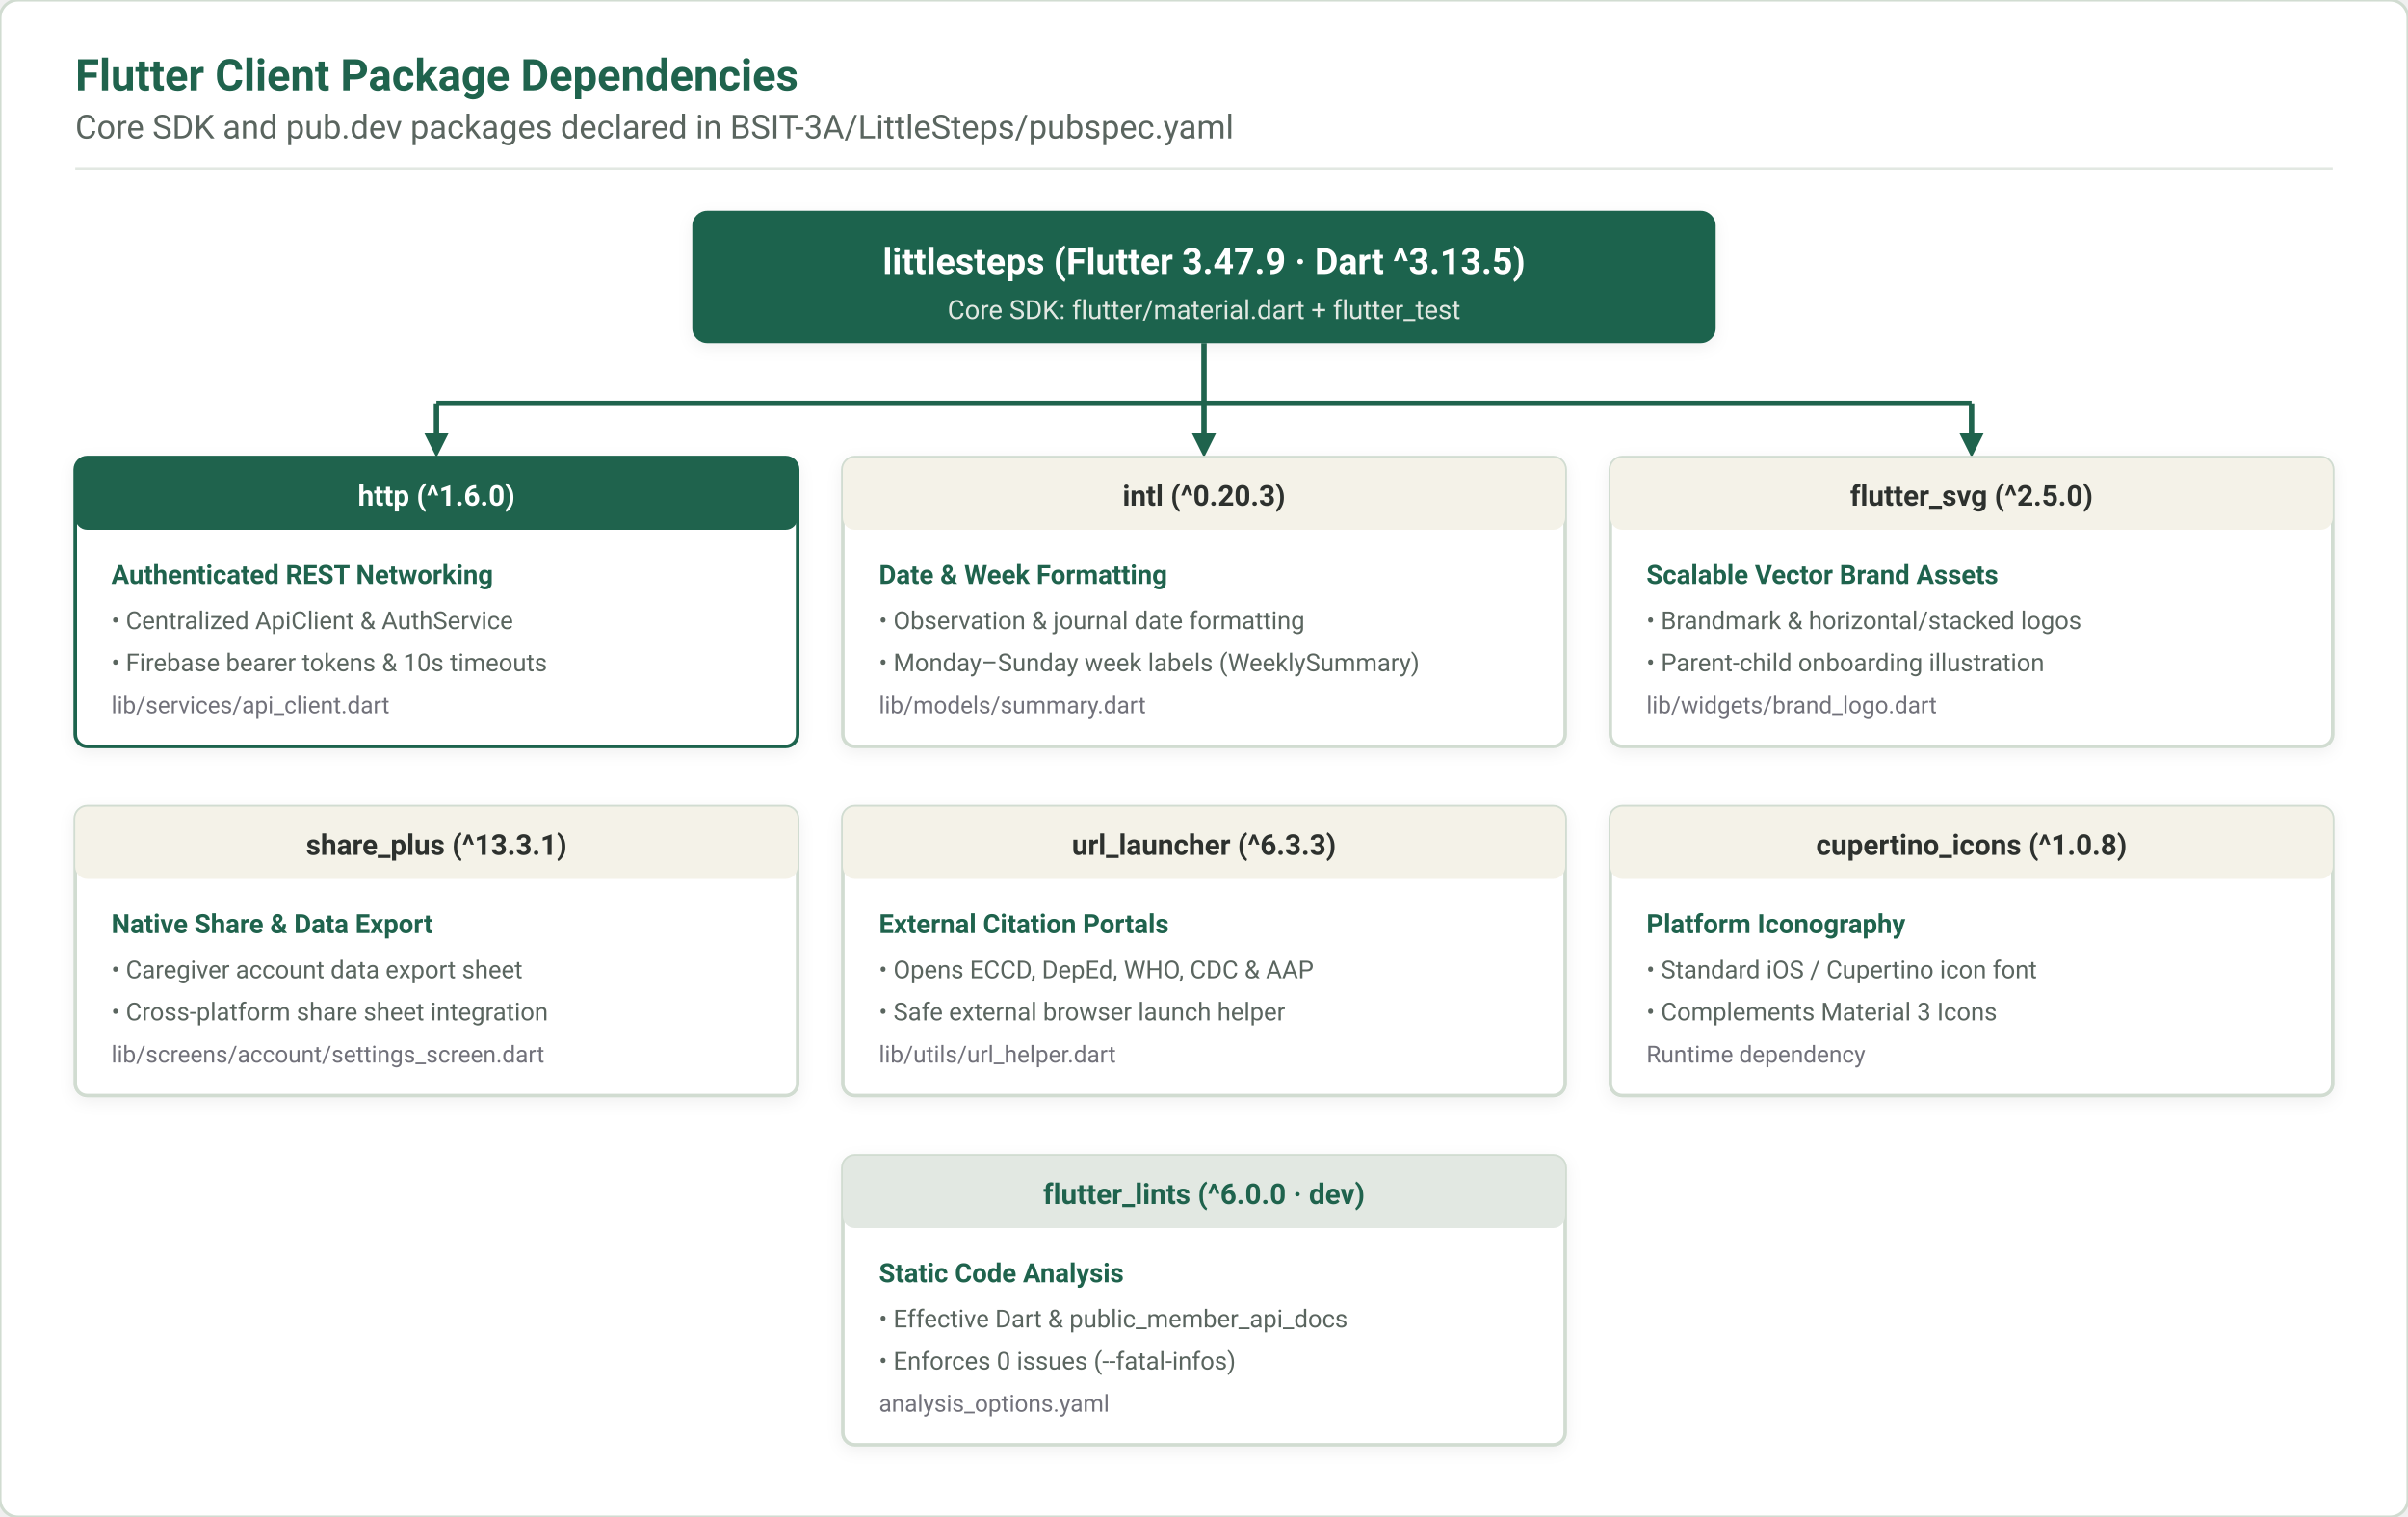
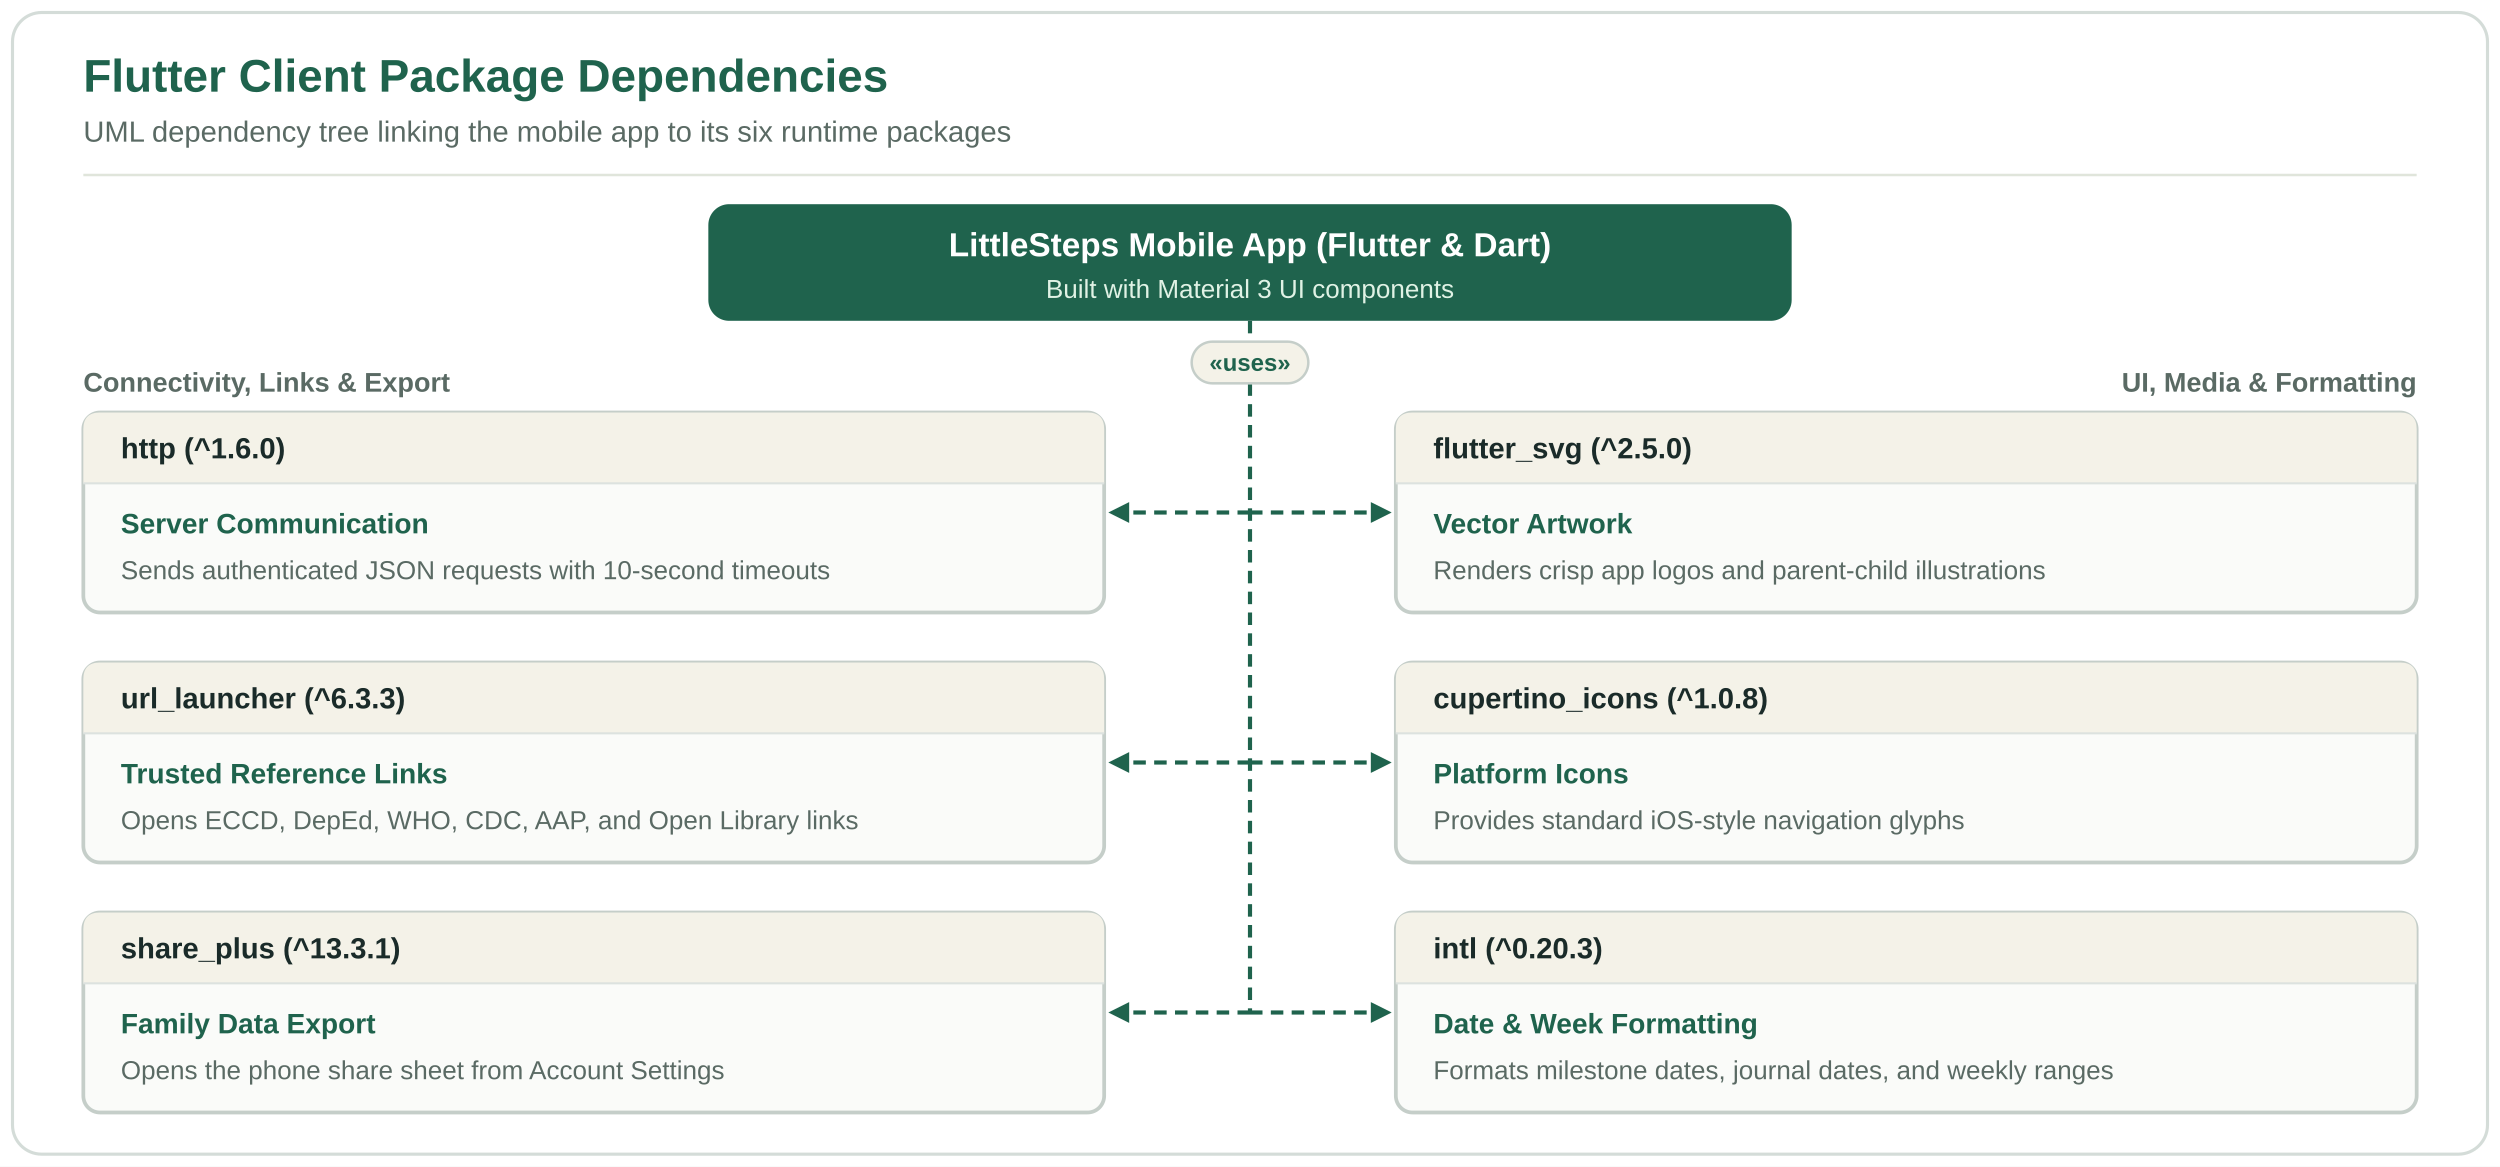
- <svg xmlns="http://www.w3.org/2000/svg" width="800" height="504" viewBox="0 0 800 504" font-family="-apple-system, BlinkMacSystemFont, &quot;Segoe UI&quot;, Roboto, &quot;Helvetica Neue&quot;, Arial, sans-serif">
-   <defs>
-     <filter id="shadow-pkg" x="-2%" y="-3%" width="104%" height="108%" filterUnits="userSpaceOnUse">
-       <feDropShadow dx="0" dy="1.5" stdDeviation="2.5" flood-color="#000000" flood-opacity="0.06" />
-     </filter>
-   </defs>
-   <rect width="800" height="504" fill="#FFFFFF" rx="6" stroke="#D1DCD1" stroke-width="1" />
-   <text x="25" y="30" font-size="14.5" font-weight="700" fill="#1F634D">Flutter Client Package Dependencies</text>
-   <text x="25" y="46" font-size="11" fill="#5A655F">Core SDK and pub.dev packages declared in BSIT-3A/LittleSteps/pubspec.yaml</text>
-   <line x1="25" y1="56" x2="775" y2="56" stroke="#E2E8E2" stroke-width="1" />
-   <g transform="translate(230, 70)">
-     <rect width="340" height="44" rx="5" fill="#1F634D" filter="url(#shadow-pkg)" />
-     <text x="170" y="21" font-size="12" font-weight="700" fill="#FFFFFF" text-anchor="middle">littlesteps (Flutter 3.47.9 · Dart ^3.13.5)</text>
-     <text x="170" y="36" font-size="8.8" fill="#E2E8E2" text-anchor="middle">Core SDK: flutter/material.dart + flutter_test</text>
-   </g>
-   <line x1="400" y1="114" x2="400" y2="134" stroke="#1F634D" stroke-width="1.8" />
-   <line x1="145" y1="134" x2="655" y2="134" stroke="#1F634D" stroke-width="1.8" />
-   <line x1="145" y1="134" x2="145" y2="148" stroke="#1F634D" stroke-width="1.8" />
-   <polygon points="141,144 145,152 149,144" fill="#1F634D" />
-   <line x1="400" y1="134" x2="400" y2="148" stroke="#1F634D" stroke-width="1.8" />
-   <polygon points="396,144 400,152 404,144" fill="#1F634D" />
-   <line x1="655" y1="134" x2="655" y2="148" stroke="#1F634D" stroke-width="1.8" />
-   <polygon points="651,144 655,152 659,144" fill="#1F634D" />
-   <g transform="translate(25, 152)">
-     <rect width="240" height="96" rx="4" fill="#FFFFFF" stroke="#1F634D" stroke-width="1.2" filter="url(#shadow-pkg)" />
-     <rect width="240" height="24" rx="4" fill="#1F634D" />
-     <text x="120" y="16" font-size="9.5" font-weight="700" fill="#FFFFFF" text-anchor="middle">http (^1.6.0)</text>
-     <text x="12" y="42" font-size="8.8" font-weight="600" fill="#1F634D">Authenticated REST Networking</text>
-     <text x="12" y="57" font-size="8.2" fill="#5A655F">• Centralized ApiClient &amp; AuthService</text>
-     <text x="12" y="71" font-size="8.2" fill="#5A655F">• Firebase bearer tokens &amp; 10s timeouts</text>
-     <text x="12" y="85" font-size="7.8" fill="#71717A">lib/services/api_client.dart</text>
-   </g>
-   <g transform="translate(280, 152)">
-     <rect width="240" height="96" rx="4" fill="#FFFFFF" stroke="#D1DCD1" stroke-width="1.2" filter="url(#shadow-pkg)" />
-     <rect width="240" height="24" rx="4" fill="#F4F2E8" />
-     <text x="120" y="16" font-size="9.5" font-weight="700" fill="#2D312E" text-anchor="middle">intl (^0.20.3)</text>
-     <text x="12" y="42" font-size="8.8" font-weight="600" fill="#1F634D">Date &amp; Week Formatting</text>
-     <text x="12" y="57" font-size="8.2" fill="#5A655F">• Observation &amp; journal date formatting</text>
-     <text x="12" y="71" font-size="8.2" fill="#5A655F">• Monday–Sunday week labels (WeeklySummary)</text>
-     <text x="12" y="85" font-size="7.8" fill="#71717A">lib/models/summary.dart</text>
-   </g>
-   <g transform="translate(535, 152)">
-     <rect width="240" height="96" rx="4" fill="#FFFFFF" stroke="#D1DCD1" stroke-width="1.2" filter="url(#shadow-pkg)" />
-     <rect width="240" height="24" rx="4" fill="#F4F2E8" />
-     <text x="120" y="16" font-size="9.5" font-weight="700" fill="#2D312E" text-anchor="middle">flutter_svg (^2.5.0)</text>
-     <text x="12" y="42" font-size="8.8" font-weight="600" fill="#1F634D">Scalable Vector Brand Assets</text>
-     <text x="12" y="57" font-size="8.2" fill="#5A655F">• Brandmark &amp; horizontal/stacked logos</text>
-     <text x="12" y="71" font-size="8.2" fill="#5A655F">• Parent-child onboarding illustration</text>
-     <text x="12" y="85" font-size="7.8" fill="#71717A">lib/widgets/brand_logo.dart</text>
-   </g>
-   <g transform="translate(25, 268)">
-     <rect width="240" height="96" rx="4" fill="#FFFFFF" stroke="#D1DCD1" stroke-width="1.2" filter="url(#shadow-pkg)" />
-     <rect width="240" height="24" rx="4" fill="#F4F2E8" />
-     <text x="120" y="16" font-size="9.5" font-weight="700" fill="#2D312E" text-anchor="middle">share_plus (^13.3.1)</text>
-     <text x="12" y="42" font-size="8.8" font-weight="600" fill="#1F634D">Native Share &amp; Data Export</text>
-     <text x="12" y="57" font-size="8.2" fill="#5A655F">• Caregiver account data export sheet</text>
-     <text x="12" y="71" font-size="8.2" fill="#5A655F">• Cross-platform share sheet integration</text>
-     <text x="12" y="85" font-size="7.8" fill="#71717A">lib/screens/account/settings_screen.dart</text>
-   </g>
-   <g transform="translate(280, 268)">
-     <rect width="240" height="96" rx="4" fill="#FFFFFF" stroke="#D1DCD1" stroke-width="1.2" filter="url(#shadow-pkg)" />
-     <rect width="240" height="24" rx="4" fill="#F4F2E8" />
-     <text x="120" y="16" font-size="9.5" font-weight="700" fill="#2D312E" text-anchor="middle">url_launcher (^6.3.3)</text>
-     <text x="12" y="42" font-size="8.8" font-weight="600" fill="#1F634D">External Citation Portals</text>
-     <text x="12" y="57" font-size="8.2" fill="#5A655F">• Opens ECCD, DepEd, WHO, CDC &amp; AAP</text>
-     <text x="12" y="71" font-size="8.2" fill="#5A655F">• Safe external browser launch helper</text>
-     <text x="12" y="85" font-size="7.8" fill="#71717A">lib/utils/url_helper.dart</text>
-   </g>
-   <g transform="translate(535, 268)">
-     <rect width="240" height="96" rx="4" fill="#FFFFFF" stroke="#D1DCD1" stroke-width="1.2" filter="url(#shadow-pkg)" />
-     <rect width="240" height="24" rx="4" fill="#F4F2E8" />
-     <text x="120" y="16" font-size="9.5" font-weight="700" fill="#2D312E" text-anchor="middle">cupertino_icons (^1.0.8)</text>
-     <text x="12" y="42" font-size="8.8" font-weight="600" fill="#1F634D">Platform Iconography</text>
-     <text x="12" y="57" font-size="8.2" fill="#5A655F">• Standard iOS / Cupertino icon font</text>
-     <text x="12" y="71" font-size="8.2" fill="#5A655F">• Complements Material 3 Icons</text>
-     <text x="12" y="85" font-size="7.8" fill="#71717A">Runtime dependency</text>
-   </g>
-   <g transform="translate(280, 384)">
-     <rect width="240" height="96" rx="4" fill="#FFFFFF" stroke="#D1DCD1" stroke-width="1.2" filter="url(#shadow-pkg)" />
-     <rect width="240" height="24" rx="4" fill="#E2E8E2" />
-     <text x="120" y="16" font-size="9.5" font-weight="700" fill="#1F634D" text-anchor="middle">flutter_lints (^6.0.0 · dev)</text>
-     <text x="12" y="42" font-size="8.8" font-weight="600" fill="#1F634D">Static Code Analysis</text>
-     <text x="12" y="57" font-size="8.2" fill="#5A655F">• Effective Dart &amp; public_member_api_docs</text>
-     <text x="12" y="71" font-size="8.2" fill="#5A655F">• Enforces 0 issues (--fatal-infos)</text>
-     <text x="12" y="85" font-size="7.8" fill="#71717A">analysis_options.yaml</text>
-   </g>
+ <svg xmlns="http://www.w3.org/2000/svg" width="1200" height="560" viewBox="0 0 1200 560">
+   <rect width="1200" height="560" fill="#FFFFFF" />
+   <rect x="6" y="6" width="1188" height="548" rx="14" fill="#FFFFFF" stroke="#D4DCD8" stroke-width="1.5" />
+   <text x="40" y="44" font-family="Arial, Liberation Sans, sans-serif" font-size="22" font-weight="700" fill="#1F634D">Flutter Client Package Dependencies</text>
+   <text x="40" y="68" font-family="Arial, Liberation Sans, sans-serif" font-size="14" fill="#5A6A64">UML dependency tree linking the mobile app to its six runtime packages</text>
+   <line x1="40" y1="84" x2="1160" y2="84" stroke="#E0E5DB" stroke-width="1.2" />
+   <rect x="340" y="98" width="520" height="56" rx="10" fill="#1F634D" />
+   <text x="600" y="123" font-family="Arial, Liberation Sans, sans-serif" font-size="16" font-weight="700" fill="#FFFFFF" text-anchor="middle">LittleSteps Mobile App (Flutter &amp; Dart)</text>
+   <text x="600" y="143" font-family="Arial, Liberation Sans, sans-serif" font-size="12.5" fill="#E0F2E5" text-anchor="middle">Built with Material 3 UI components</text>
+   <line x1="600" y1="154" x2="600" y2="486" stroke="#1F634D" stroke-width="2" stroke-dasharray="6,4" />
+   <rect x="572" y="164" width="56" height="20" rx="10" fill="#F4F2E8" stroke="#C5CEC9" stroke-width="1.2" />
+   <text x="600" y="178" font-family="Arial, Liberation Sans, sans-serif" font-size="11.5" font-weight="700" fill="#1F634D" text-anchor="middle">«uses»</text>
+   <text x="40" y="188" font-family="Arial, Liberation Sans, sans-serif" font-size="13" font-weight="700" fill="#5A6A64">Connectivity, Links &amp; Export</text>
+   <text x="1160" y="188" font-family="Arial, Liberation Sans, sans-serif" font-size="13" font-weight="700" fill="#5A6A64" text-anchor="end">UI, Media &amp; Formatting</text>
+   <line x1="600" y1="246" x2="538" y2="246" stroke="#1F634D" stroke-width="2" stroke-dasharray="6,4" />
+   <polygon points="532,246 542,241 542,251" fill="#1F634D" />
+   <line x1="600" y1="366" x2="538" y2="366" stroke="#1F634D" stroke-width="2" stroke-dasharray="6,4" />
+   <polygon points="532,366 542,361 542,371" fill="#1F634D" />
+   <line x1="600" y1="486" x2="538" y2="486" stroke="#1F634D" stroke-width="2" stroke-dasharray="6,4" />
+   <polygon points="532,486 542,481 542,491" fill="#1F634D" />
+   <line x1="600" y1="246" x2="662" y2="246" stroke="#1F634D" stroke-width="2" stroke-dasharray="6,4" />
+   <polygon points="668,246 658,241 658,251" fill="#1F634D" />
+   <line x1="600" y1="366" x2="662" y2="366" stroke="#1F634D" stroke-width="2" stroke-dasharray="6,4" />
+   <polygon points="668,366 658,361 658,371" fill="#1F634D" />
+   <line x1="600" y1="486" x2="662" y2="486" stroke="#1F634D" stroke-width="2" stroke-dasharray="6,4" />
+   <polygon points="668,486 658,481 658,491" fill="#1F634D" />
+   <rect x="40" y="198" width="490" height="96" rx="8" fill="#FAFBF9" stroke="#C5CEC9" stroke-width="1.8" />
+   <path d="M 48 198 H 522 Q 530 198 530 206 V 232 H 40 V 206 Q 40 198 48 198 Z" fill="#F4F2E8" />
+   <line x1="40" y1="232" x2="530" y2="232" stroke="#DCE2DF" stroke-width="1" />
+   <text x="58" y="220" font-family="Arial, Liberation Sans, sans-serif" font-size="14" font-weight="700" fill="#1A2B29">http (^1.6.0)</text>
+   <text x="58" y="256" font-family="Arial, Liberation Sans, sans-serif" font-size="13.5" font-weight="700" fill="#1F634D">Server Communication</text>
+   <text x="58" y="278" font-family="Arial, Liberation Sans, sans-serif" font-size="12.5" fill="#5A6A64">Sends authenticated JSON requests with 10-second timeouts</text>
+   <rect x="40" y="318" width="490" height="96" rx="8" fill="#FAFBF9" stroke="#C5CEC9" stroke-width="1.8" />
+   <path d="M 48 318 H 522 Q 530 318 530 326 V 352 H 40 V 326 Q 40 318 48 318 Z" fill="#F4F2E8" />
+   <line x1="40" y1="352" x2="530" y2="352" stroke="#DCE2DF" stroke-width="1" />
+   <text x="58" y="340" font-family="Arial, Liberation Sans, sans-serif" font-size="14" font-weight="700" fill="#1A2B29">url_launcher (^6.3.3)</text>
+   <text x="58" y="376" font-family="Arial, Liberation Sans, sans-serif" font-size="13.5" font-weight="700" fill="#1F634D">Trusted Reference Links</text>
+   <text x="58" y="398" font-family="Arial, Liberation Sans, sans-serif" font-size="12.5" fill="#5A6A64">Opens ECCD, DepEd, WHO, CDC, AAP, and Open Library links</text>
+   <rect x="40" y="438" width="490" height="96" rx="8" fill="#FAFBF9" stroke="#C5CEC9" stroke-width="1.8" />
+   <path d="M 48 438 H 522 Q 530 438 530 446 V 472 H 40 V 446 Q 40 438 48 438 Z" fill="#F4F2E8" />
+   <line x1="40" y1="472" x2="530" y2="472" stroke="#DCE2DF" stroke-width="1" />
+   <text x="58" y="460" font-family="Arial, Liberation Sans, sans-serif" font-size="14" font-weight="700" fill="#1A2B29">share_plus (^13.3.1)</text>
+   <text x="58" y="496" font-family="Arial, Liberation Sans, sans-serif" font-size="13.5" font-weight="700" fill="#1F634D">Family Data Export</text>
+   <text x="58" y="518" font-family="Arial, Liberation Sans, sans-serif" font-size="12.5" fill="#5A6A64">Opens the phone share sheet from Account Settings</text>
+   <rect x="670" y="198" width="490" height="96" rx="8" fill="#FAFBF9" stroke="#C5CEC9" stroke-width="1.8" />
+   <path d="M 678 198 H 1152 Q 1160 198 1160 206 V 232 H 670 V 206 Q 670 198 678 198 Z" fill="#F4F2E8" />
+   <line x1="670" y1="232" x2="1160" y2="232" stroke="#DCE2DF" stroke-width="1" />
+   <text x="688" y="220" font-family="Arial, Liberation Sans, sans-serif" font-size="14" font-weight="700" fill="#1A2B29">flutter_svg (^2.5.0)</text>
+   <text x="688" y="256" font-family="Arial, Liberation Sans, sans-serif" font-size="13.5" font-weight="700" fill="#1F634D">Vector Artwork</text>
+   <text x="688" y="278" font-family="Arial, Liberation Sans, sans-serif" font-size="12.5" fill="#5A6A64">Renders crisp app logos and parent-child illustrations</text>
+   <rect x="670" y="318" width="490" height="96" rx="8" fill="#FAFBF9" stroke="#C5CEC9" stroke-width="1.8" />
+   <path d="M 678 318 H 1152 Q 1160 318 1160 326 V 352 H 670 V 326 Q 670 318 678 318 Z" fill="#F4F2E8" />
+   <line x1="670" y1="352" x2="1160" y2="352" stroke="#DCE2DF" stroke-width="1" />
+   <text x="688" y="340" font-family="Arial, Liberation Sans, sans-serif" font-size="14" font-weight="700" fill="#1A2B29">cupertino_icons (^1.0.8)</text>
+   <text x="688" y="376" font-family="Arial, Liberation Sans, sans-serif" font-size="13.5" font-weight="700" fill="#1F634D">Platform Icons</text>
+   <text x="688" y="398" font-family="Arial, Liberation Sans, sans-serif" font-size="12.5" fill="#5A6A64">Provides standard iOS-style navigation glyphs</text>
+   <rect x="670" y="438" width="490" height="96" rx="8" fill="#FAFBF9" stroke="#C5CEC9" stroke-width="1.8" />
+   <path d="M 678 438 H 1152 Q 1160 438 1160 446 V 472 H 670 V 446 Q 670 438 678 438 Z" fill="#F4F2E8" />
+   <line x1="670" y1="472" x2="1160" y2="472" stroke="#DCE2DF" stroke-width="1" />
+   <text x="688" y="460" font-family="Arial, Liberation Sans, sans-serif" font-size="14" font-weight="700" fill="#1A2B29">intl (^0.20.3)</text>
+   <text x="688" y="496" font-family="Arial, Liberation Sans, sans-serif" font-size="13.5" font-weight="700" fill="#1F634D">Date &amp; Week Formatting</text>
+   <text x="688" y="518" font-family="Arial, Liberation Sans, sans-serif" font-size="12.5" fill="#5A6A64">Formats milestone dates, journal dates, and weekly ranges</text>
</svg>
